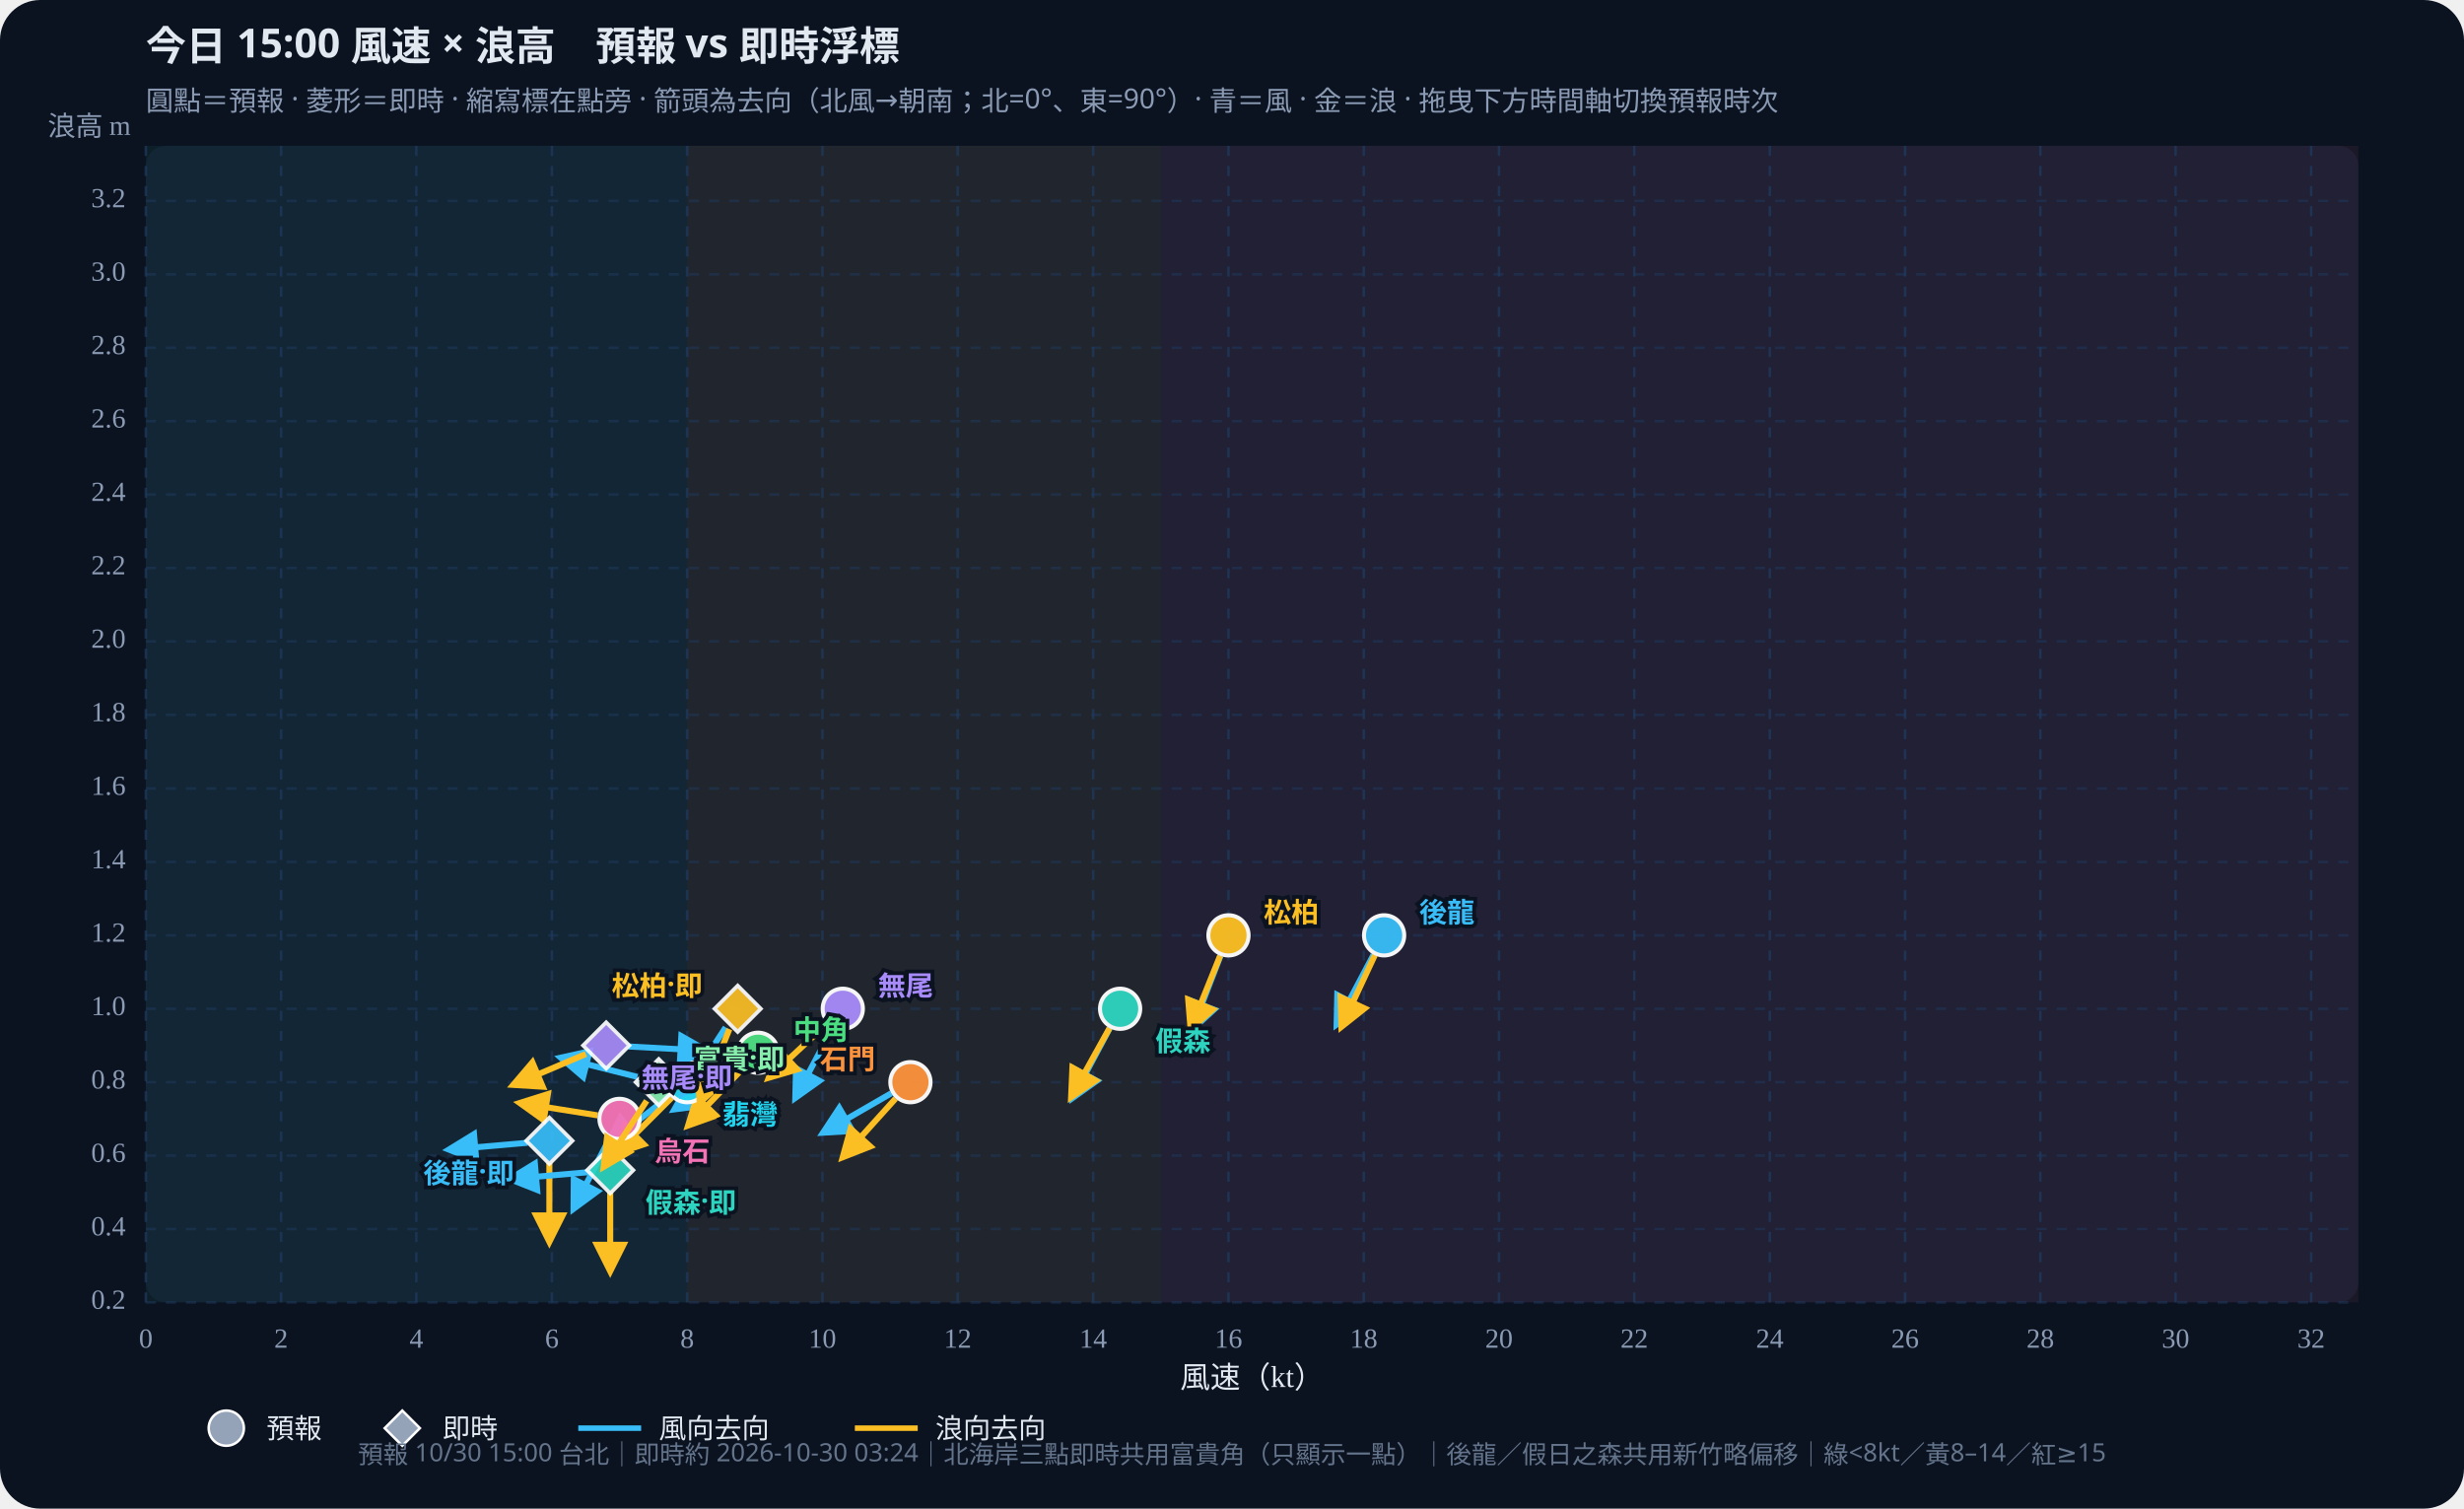
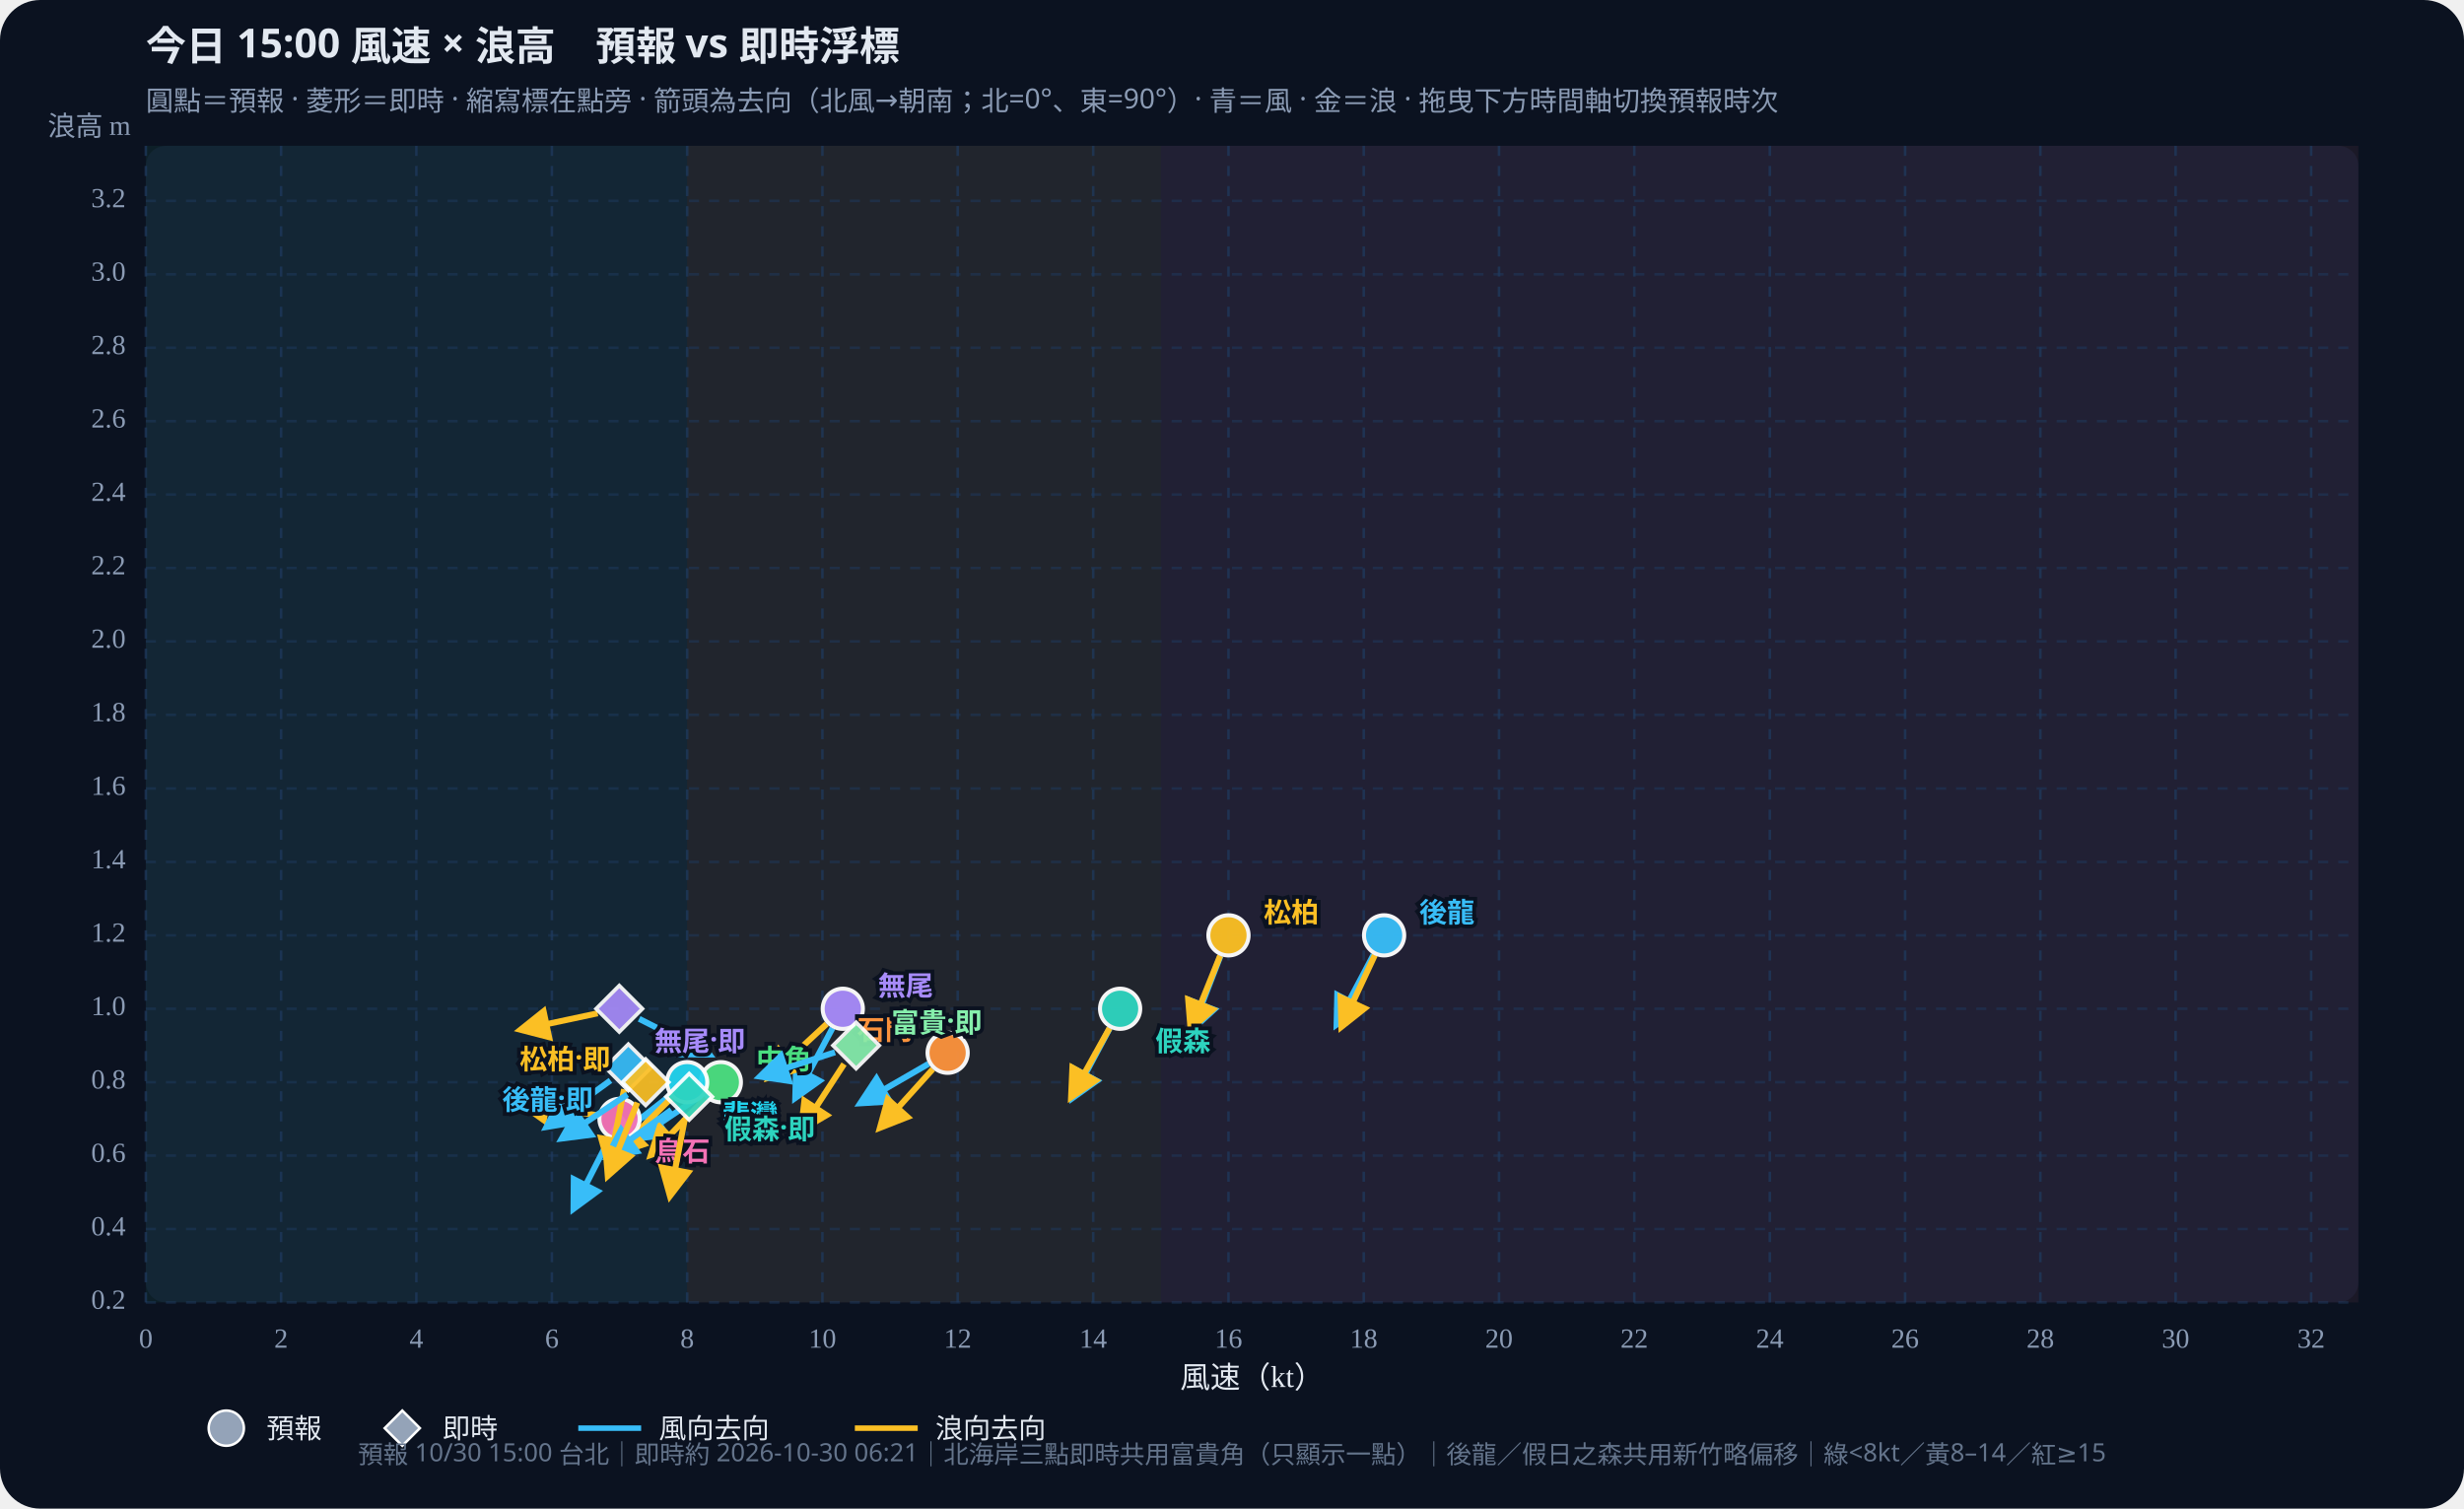
<svg xmlns="http://www.w3.org/2000/svg" id="wws-svg" viewBox="0 0 980 600" role="img" aria-label="風速與浪高散佈圖，可拖曳時間軸切換預報時次" style="width:100%;height:auto;display:block">
  <rect width="980" height="600" fill="#0b1220" rx="16" />
  <rect x="58" y="58" width="880" height="460" fill="#111a2e" rx="8" />
  <rect x="58.0" y="58" width="215.3" height="460" fill="#34d399" opacity="0.07" />
  <rect x="273.3" y="58" width="188.4" height="460" fill="#fbbf24" opacity="0.07" />
  <rect x="461.7" y="58" width="476.3" height="460" fill="#fb7185" opacity="0.07" />
  <defs>
    <marker id="arrow-38bdf8" viewBox="0 0 10 10" refX="8" refY="5" markerWidth="6" markerHeight="6" orient="auto-start-reverse">
      <path d="M0,0 L10,5 L0,10 z" fill="#38bdf8" />
    </marker>
    <marker id="arrow-fbbf24" viewBox="0 0 10 10" refX="8" refY="5" markerWidth="6" markerHeight="6" orient="auto-start-reverse">
      <path d="M0,0 L10,5 L0,10 z" fill="#fbbf24" />
    </marker>
  </defs>
  <text id="wws-title" x="58" y="24" fill="#e2e8f0" font-size="16" font-weight="700" font-family="Noto Sans TC,system-ui,sans-serif">今日 15:00 風速 × 浪高　預報 vs 即時浮標</text>
  <text x="58" y="44" fill="#8b9bb4" font-size="11" font-family="Noto Sans TC,system-ui,sans-serif">圓點＝預報 · 菱形＝即時 · 縮寫標在點旁 · 箭頭為去向（北風→朝南；北=0°、東=90°）· 青＝風 · 金＝浪 · 拖曳下方時間軸切換預報時次</text>
  <line x1="58.0" y1="58" x2="58.0" y2="518" stroke="#1e3a5f" stroke-dasharray="4 4" opacity="0.7" />
  <text x="58.0" y="536" text-anchor="middle" fill="#8b9bb4" font-size="11">0</text>
  <line x1="111.8" y1="58" x2="111.8" y2="518" stroke="#1e3a5f" stroke-dasharray="4 4" opacity="0.7" />
  <text x="111.8" y="536" text-anchor="middle" fill="#8b9bb4" font-size="11">2</text>
  <line x1="165.6" y1="58" x2="165.6" y2="518" stroke="#1e3a5f" stroke-dasharray="4 4" opacity="0.7" />
  <text x="165.6" y="536" text-anchor="middle" fill="#8b9bb4" font-size="11">4</text>
  <line x1="219.5" y1="58" x2="219.5" y2="518" stroke="#1e3a5f" stroke-dasharray="4 4" opacity="0.7" />
  <text x="219.5" y="536" text-anchor="middle" fill="#8b9bb4" font-size="11">6</text>
  <line x1="273.3" y1="58" x2="273.3" y2="518" stroke="#1e3a5f" stroke-dasharray="4 4" opacity="0.7" />
  <text x="273.3" y="536" text-anchor="middle" fill="#8b9bb4" font-size="11">8</text>
  <line x1="327.1" y1="58" x2="327.1" y2="518" stroke="#1e3a5f" stroke-dasharray="4 4" opacity="0.7" />
  <text x="327.1" y="536" text-anchor="middle" fill="#8b9bb4" font-size="11">10</text>
  <line x1="380.9" y1="58" x2="380.9" y2="518" stroke="#1e3a5f" stroke-dasharray="4 4" opacity="0.7" />
  <text x="380.9" y="536" text-anchor="middle" fill="#8b9bb4" font-size="11">12</text>
  <line x1="434.8" y1="58" x2="434.8" y2="518" stroke="#1e3a5f" stroke-dasharray="4 4" opacity="0.7" />
  <text x="434.8" y="536" text-anchor="middle" fill="#8b9bb4" font-size="11">14</text>
  <line x1="488.6" y1="58" x2="488.6" y2="518" stroke="#1e3a5f" stroke-dasharray="4 4" opacity="0.7" />
  <text x="488.6" y="536" text-anchor="middle" fill="#8b9bb4" font-size="11">16</text>
  <line x1="542.4" y1="58" x2="542.4" y2="518" stroke="#1e3a5f" stroke-dasharray="4 4" opacity="0.7" />
  <text x="542.4" y="536" text-anchor="middle" fill="#8b9bb4" font-size="11">18</text>
  <line x1="596.2" y1="58" x2="596.2" y2="518" stroke="#1e3a5f" stroke-dasharray="4 4" opacity="0.7" />
  <text x="596.2" y="536" text-anchor="middle" fill="#8b9bb4" font-size="11">20</text>
  <line x1="650.0" y1="58" x2="650.0" y2="518" stroke="#1e3a5f" stroke-dasharray="4 4" opacity="0.7" />
  <text x="650.0" y="536" text-anchor="middle" fill="#8b9bb4" font-size="11">22</text>
  <line x1="703.9" y1="58" x2="703.9" y2="518" stroke="#1e3a5f" stroke-dasharray="4 4" opacity="0.7" />
  <text x="703.9" y="536" text-anchor="middle" fill="#8b9bb4" font-size="11">24</text>
  <line x1="757.7" y1="58" x2="757.7" y2="518" stroke="#1e3a5f" stroke-dasharray="4 4" opacity="0.7" />
  <text x="757.7" y="536" text-anchor="middle" fill="#8b9bb4" font-size="11">26</text>
  <line x1="811.5" y1="58" x2="811.5" y2="518" stroke="#1e3a5f" stroke-dasharray="4 4" opacity="0.7" />
  <text x="811.5" y="536" text-anchor="middle" fill="#8b9bb4" font-size="11">28</text>
  <line x1="865.3" y1="58" x2="865.3" y2="518" stroke="#1e3a5f" stroke-dasharray="4 4" opacity="0.7" />
  <text x="865.3" y="536" text-anchor="middle" fill="#8b9bb4" font-size="11">30</text>
  <line x1="919.2" y1="58" x2="919.2" y2="518" stroke="#1e3a5f" stroke-dasharray="4 4" opacity="0.7" />
  <text x="919.2" y="536" text-anchor="middle" fill="#8b9bb4" font-size="11">32</text>
  <line x1="58" y1="518.0" x2="938" y2="518.0" stroke="#1e3a5f" stroke-dasharray="4 4" opacity="0.5" />
  <text x="50" y="518.0" text-anchor="end" dominant-baseline="middle" fill="#8b9bb4" font-size="11">0.2</text>
  <line x1="58" y1="488.8" x2="938" y2="488.8" stroke="#1e3a5f" stroke-dasharray="4 4" opacity="0.5" />
  <text x="50" y="488.8" text-anchor="end" dominant-baseline="middle" fill="#8b9bb4" font-size="11">0.4</text>
  <line x1="58" y1="459.6" x2="938" y2="459.6" stroke="#1e3a5f" stroke-dasharray="4 4" opacity="0.5" />
  <text x="50" y="459.6" text-anchor="end" dominant-baseline="middle" fill="#8b9bb4" font-size="11">0.6</text>
  <line x1="58" y1="430.4" x2="938" y2="430.4" stroke="#1e3a5f" stroke-dasharray="4 4" opacity="0.5" />
  <text x="50" y="430.4" text-anchor="end" dominant-baseline="middle" fill="#8b9bb4" font-size="11">0.8</text>
  <line x1="58" y1="401.2" x2="938" y2="401.2" stroke="#1e3a5f" stroke-dasharray="4 4" opacity="0.5" />
  <text x="50" y="401.2" text-anchor="end" dominant-baseline="middle" fill="#8b9bb4" font-size="11">1.0</text>
  <line x1="58" y1="372.0" x2="938" y2="372.0" stroke="#1e3a5f" stroke-dasharray="4 4" opacity="0.5" />
  <text x="50" y="372.0" text-anchor="end" dominant-baseline="middle" fill="#8b9bb4" font-size="11">1.2</text>
  <line x1="58" y1="342.8" x2="938" y2="342.8" stroke="#1e3a5f" stroke-dasharray="4 4" opacity="0.5" />
  <text x="50" y="342.8" text-anchor="end" dominant-baseline="middle" fill="#8b9bb4" font-size="11">1.4</text>
  <line x1="58" y1="313.6" x2="938" y2="313.6" stroke="#1e3a5f" stroke-dasharray="4 4" opacity="0.5" />
  <text x="50" y="313.6" text-anchor="end" dominant-baseline="middle" fill="#8b9bb4" font-size="11">1.6</text>
  <line x1="58" y1="284.3" x2="938" y2="284.3" stroke="#1e3a5f" stroke-dasharray="4 4" opacity="0.5" />
  <text x="50" y="284.3" text-anchor="end" dominant-baseline="middle" fill="#8b9bb4" font-size="11">1.8</text>
  <line x1="58" y1="255.1" x2="938" y2="255.1" stroke="#1e3a5f" stroke-dasharray="4 4" opacity="0.5" />
  <text x="50" y="255.1" text-anchor="end" dominant-baseline="middle" fill="#8b9bb4" font-size="11">2.0</text>
  <line x1="58" y1="225.9" x2="938" y2="225.9" stroke="#1e3a5f" stroke-dasharray="4 4" opacity="0.5" />
  <text x="50" y="225.9" text-anchor="end" dominant-baseline="middle" fill="#8b9bb4" font-size="11">2.2</text>
  <line x1="58" y1="196.7" x2="938" y2="196.7" stroke="#1e3a5f" stroke-dasharray="4 4" opacity="0.5" />
  <text x="50" y="196.7" text-anchor="end" dominant-baseline="middle" fill="#8b9bb4" font-size="11">2.4</text>
  <line x1="58" y1="167.5" x2="938" y2="167.5" stroke="#1e3a5f" stroke-dasharray="4 4" opacity="0.5" />
  <text x="50" y="167.5" text-anchor="end" dominant-baseline="middle" fill="#8b9bb4" font-size="11">2.6</text>
  <line x1="58" y1="138.3" x2="938" y2="138.3" stroke="#1e3a5f" stroke-dasharray="4 4" opacity="0.5" />
  <text x="50" y="138.3" text-anchor="end" dominant-baseline="middle" fill="#8b9bb4" font-size="11">2.8</text>
  <line x1="58" y1="109.1" x2="938" y2="109.1" stroke="#1e3a5f" stroke-dasharray="4 4" opacity="0.5" />
  <text x="50" y="109.1" text-anchor="end" dominant-baseline="middle" fill="#8b9bb4" font-size="11">3.0</text>
  <line x1="58" y1="79.9" x2="938" y2="79.9" stroke="#1e3a5f" stroke-dasharray="4 4" opacity="0.5" />
  <text x="50" y="79.9" text-anchor="end" dominant-baseline="middle" fill="#8b9bb4" font-size="11">3.2</text>
  <text x="498" y="552" text-anchor="middle" fill="#e2e8f0" font-size="12">風速（kt）</text>
  <text x="52" y="54" text-anchor="end" fill="#8b9bb4" font-size="11">浪高 m</text>
  <g id="wws-forecast-layer">
    <line x1="546.3" y1="379.7" x2="531.7" y2="407.3" stroke="#38bdf8" stroke-width="2.4" marker-end="url(#arrow-38bdf8)" />
    <line x1="546.8" y1="379.9" x2="533.6" y2="408.2" stroke="#fbbf24" stroke-width="2.4" marker-end="url(#arrow-fbbf24)" />
    <circle cx="550.5" cy="372.0" r="8.0" fill="#38bdf8" stroke="#fff" stroke-width="1.6" opacity="0.95" />
    <line x1="441.4" y1="408.9" x2="426.7" y2="436.5" stroke="#38bdf8" stroke-width="2.4" marker-end="url(#arrow-38bdf8)" />
    <line x1="441.3" y1="408.9" x2="426.1" y2="436.2" stroke="#fbbf24" stroke-width="2.4" marker-end="url(#arrow-fbbf24)" />
    <circle cx="445.5" cy="401.2" r="8.0" fill="#2dd4bf" stroke="#fff" stroke-width="1.6" opacity="0.95" />
    <line x1="485.4" y1="380.2" x2="474.2" y2="409.3" stroke="#38bdf8" stroke-width="2.4" marker-end="url(#arrow-38bdf8)" />
    <line x1="485.3" y1="380.1" x2="473.6" y2="409.1" stroke="#fbbf24" stroke-width="2.4" marker-end="url(#arrow-fbbf24)" />
    <circle cx="488.6" cy="372.0" r="8.0" fill="#fbbf24" stroke="#fff" stroke-width="1.6" opacity="0.95" />
-     <line x1="294.3" y1="423.6" x2="268.4" y2="441.1" stroke="#38bdf8" stroke-width="2.4" marker-end="url(#arrow-38bdf8)" />
-     <line x1="295.4" y1="425.0" x2="273.8" y2="447.5" stroke="#fbbf24" stroke-width="2.4" marker-end="url(#arrow-fbbf24)" />
-     <circle cx="301.5" cy="418.7" r="8.0" fill="#4ade80" stroke="#fff" stroke-width="1.6" opacity="0.95" />
+     <line x1="279.5" y1="435.3" x2="253.6" y2="452.7" stroke="#38bdf8" stroke-width="2.4" marker-end="url(#arrow-38bdf8)" />
+     <line x1="280.6" y1="436.7" x2="259.0" y2="459.2" stroke="#fbbf24" stroke-width="2.4" marker-end="url(#arrow-fbbf24)" />
+     <circle cx="286.7" cy="430.4" r="8.0" fill="#4ade80" stroke="#fff" stroke-width="1.6" opacity="0.95" />
    <line x1="266.4" y1="435.8" x2="241.8" y2="455.0" stroke="#38bdf8" stroke-width="2.4" marker-end="url(#arrow-38bdf8)" />
    <line x1="267.1" y1="436.6" x2="245.0" y2="458.7" stroke="#fbbf24" stroke-width="2.4" marker-end="url(#arrow-fbbf24)" />
    <circle cx="273.3" cy="430.4" r="8.0" fill="#22d3ee" stroke="#fff" stroke-width="1.6" opacity="0.95" />
-     <line x1="354.5" y1="434.8" x2="327.5" y2="450.4" stroke="#38bdf8" stroke-width="2.4" marker-end="url(#arrow-38bdf8)" />
-     <line x1="356.2" y1="436.9" x2="335.3" y2="460.1" stroke="#fbbf24" stroke-width="2.4" marker-end="url(#arrow-fbbf24)" />
-     <circle cx="362.1" cy="430.4" r="8.0" fill="#fb923c" stroke="#fff" stroke-width="1.6" opacity="0.95" />
+     <line x1="369.3" y1="423.1" x2="342.3" y2="438.7" stroke="#38bdf8" stroke-width="2.4" marker-end="url(#arrow-38bdf8)" />
+     <line x1="371.0" y1="425.2" x2="350.1" y2="448.4" stroke="#fbbf24" stroke-width="2.4" marker-end="url(#arrow-fbbf24)" />
+     <circle cx="376.9" cy="418.7" r="8.0" fill="#fb923c" stroke="#fff" stroke-width="1.6" opacity="0.95" />
    <line x1="331.1" y1="408.9" x2="316.4" y2="436.5" stroke="#38bdf8" stroke-width="2.4" marker-end="url(#arrow-38bdf8)" />
    <line x1="328.8" y1="407.2" x2="305.9" y2="428.5" stroke="#fbbf24" stroke-width="2.4" marker-end="url(#arrow-fbbf24)" />
    <circle cx="335.2" cy="401.2" r="8.0" fill="#a78bfa" stroke="#fff" stroke-width="1.6" opacity="0.95" />
    <line x1="242.4" y1="452.8" x2="228.2" y2="480.6" stroke="#38bdf8" stroke-width="2.4" marker-end="url(#arrow-38bdf8)" />
    <line x1="237.7" y1="443.6" x2="206.9" y2="438.7" stroke="#fbbf24" stroke-width="2.4" marker-end="url(#arrow-fbbf24)" />
    <circle cx="246.4" cy="445.0" r="8.0" fill="#f472b6" stroke="#fff" stroke-width="1.6" opacity="0.95" />
    <text x="564.5" y="362.0" text-anchor="start" dominant-baseline="central" fill="#38bdf8" font-size="11" font-weight="700" font-family="Noto Sans TC,system-ui,sans-serif" stroke="#0b1220" stroke-width="3" paint-order="stroke">後龍</text>
    <text x="459.5" y="413.2" text-anchor="start" dominant-baseline="central" fill="#2dd4bf" font-size="11" font-weight="700" font-family="Noto Sans TC,system-ui,sans-serif" stroke="#0b1220" stroke-width="3" paint-order="stroke">假森</text>
    <text x="502.6" y="362.0" text-anchor="start" dominant-baseline="central" fill="#fbbf24" font-size="11" font-weight="700" font-family="Noto Sans TC,system-ui,sans-serif" stroke="#0b1220" stroke-width="3" paint-order="stroke">松柏</text>
-     <text x="315.5" y="408.7" text-anchor="start" dominant-baseline="central" fill="#4ade80" font-size="11" font-weight="700" font-family="Noto Sans TC,system-ui,sans-serif" stroke="#0b1220" stroke-width="3" paint-order="stroke">中角</text>
+     <text x="300.7" y="420.4" text-anchor="start" dominant-baseline="central" fill="#4ade80" font-size="11" font-weight="700" font-family="Noto Sans TC,system-ui,sans-serif" stroke="#0b1220" stroke-width="3" paint-order="stroke">中角</text>
    <text x="287.3" y="442.4" text-anchor="start" dominant-baseline="central" fill="#22d3ee" font-size="11" font-weight="700" font-family="Noto Sans TC,system-ui,sans-serif" stroke="#0b1220" stroke-width="3" paint-order="stroke">翡灣</text>
-     <text x="348.1" y="420.4" text-anchor="end" dominant-baseline="central" fill="#fb923c" font-size="11" font-weight="700" font-family="Noto Sans TC,system-ui,sans-serif" stroke="#0b1220" stroke-width="3" paint-order="stroke">石門</text>
+     <text x="362.9" y="408.7" text-anchor="end" dominant-baseline="central" fill="#fb923c" font-size="11" font-weight="700" font-family="Noto Sans TC,system-ui,sans-serif" stroke="#0b1220" stroke-width="3" paint-order="stroke">石門</text>
    <text x="349.2" y="391.2" text-anchor="start" dominant-baseline="central" fill="#a78bfa" font-size="11" font-weight="700" font-family="Noto Sans TC,system-ui,sans-serif" stroke="#0b1220" stroke-width="3" paint-order="stroke">無尾</text>
    <text x="260.4" y="457.0" text-anchor="start" dominant-baseline="central" fill="#f472b6" font-size="11" font-weight="700" font-family="Noto Sans TC,system-ui,sans-serif" stroke="#0b1220" stroke-width="3" paint-order="stroke">烏石</text>
  </g>
  <g id="wws-live-layer">
-     <line x1="209.8" y1="454.5" x2="178.7" y2="457.2" stroke="#38bdf8" stroke-width="2.4" marker-end="url(#arrow-38bdf8)" />
-     <line x1="218.5" y1="462.5" x2="218.5" y2="493.7" stroke="#fbbf24" stroke-width="2.4" marker-end="url(#arrow-fbbf24)" />
-     <polygon points="218.5,444.5 227.7,453.7 218.5,462.9 209.3,453.7" fill="#38bdf8" stroke="#fff" stroke-width="1.5" opacity="0.92" />
-     <line x1="234.0" y1="466.2" x2="202.9" y2="468.9" stroke="#38bdf8" stroke-width="2.4" marker-end="url(#arrow-38bdf8)" />
-     <line x1="242.7" y1="474.2" x2="242.7" y2="505.4" stroke="#fbbf24" stroke-width="2.4" marker-end="url(#arrow-fbbf24)" />
-     <polygon points="242.7,456.2 251.9,465.4 242.7,474.6 233.5,465.4" fill="#2dd4bf" stroke="#fff" stroke-width="1.5" opacity="0.92" />
-     <line x1="288.6" y1="408.6" x2="271.6" y2="434.7" stroke="#38bdf8" stroke-width="2.4" marker-end="url(#arrow-38bdf8)" />
-     <line x1="290.1" y1="409.3" x2="278.4" y2="438.3" stroke="#fbbf24" stroke-width="2.4" marker-end="url(#arrow-fbbf24)" />
-     <polygon points="293.4,392.0 302.6,401.2 293.4,410.4 284.2,401.2" fill="#fbbf24" stroke="#fff" stroke-width="1.5" opacity="0.92" />
-     <line x1="253.5" y1="428.3" x2="223.2" y2="420.7" stroke="#38bdf8" stroke-width="2.4" marker-end="url(#arrow-38bdf8)" />
-     <line x1="257.2" y1="437.8" x2="240.2" y2="463.9" stroke="#fbbf24" stroke-width="2.4" marker-end="url(#arrow-fbbf24)" />
-     <polygon points="262.0,421.2 271.2,430.4 262.0,439.6 252.8,430.4" fill="#86efac" stroke="#fff" stroke-width="1.5" opacity="0.92" />
-     <line x1="249.9" y1="416.2" x2="281.0" y2="417.9" stroke="#38bdf8" stroke-width="2.4" marker-end="url(#arrow-38bdf8)" />
-     <line x1="233.0" y1="419.2" x2="204.3" y2="431.4" stroke="#fbbf24" stroke-width="2.4" marker-end="url(#arrow-fbbf24)" />
-     <polygon points="241.1,406.6 250.3,415.8 241.1,425.0 231.9,415.8" fill="#a78bfa" stroke="#fff" stroke-width="1.5" opacity="0.92" />
-     <text x="204.5" y="465.7" text-anchor="end" dominant-baseline="central" fill="#38bdf8" font-size="11" font-weight="700" font-family="Noto Sans TC,system-ui,sans-serif" stroke="#0b1220" stroke-width="3" paint-order="stroke">後龍·即</text>
-     <text x="256.7" y="477.4" text-anchor="start" dominant-baseline="central" fill="#2dd4bf" font-size="11" font-weight="700" font-family="Noto Sans TC,system-ui,sans-serif" stroke="#0b1220" stroke-width="3" paint-order="stroke">假森·即</text>
-     <text x="279.4" y="391.2" text-anchor="end" dominant-baseline="central" fill="#fbbf24" font-size="11" font-weight="700" font-family="Noto Sans TC,system-ui,sans-serif" stroke="#0b1220" stroke-width="3" paint-order="stroke">松柏·即</text>
-     <text x="276.0" y="420.4" text-anchor="start" dominant-baseline="central" fill="#86efac" font-size="11" font-weight="700" font-family="Noto Sans TC,system-ui,sans-serif" stroke="#0b1220" stroke-width="3" paint-order="stroke">富貴·即</text>
-     <text x="255.1" y="427.8" text-anchor="start" dominant-baseline="central" fill="#a78bfa" font-size="11" font-weight="700" font-family="Noto Sans TC,system-ui,sans-serif" stroke="#0b1220" stroke-width="3" paint-order="stroke">無尾·即</text>
+     <line x1="242.8" y1="429.7" x2="217.5" y2="448.1" stroke="#38bdf8" stroke-width="2.4" marker-end="url(#arrow-38bdf8)" />
+     <line x1="248.2" y1="433.2" x2="242.3" y2="463.8" stroke="#fbbf24" stroke-width="2.4" marker-end="url(#arrow-fbbf24)" />
+     <polygon points="249.9,415.3 259.1,424.5 249.9,433.7 240.7,424.5" fill="#38bdf8" stroke="#fff" stroke-width="1.5" opacity="0.92" />
+     <line x1="267.0" y1="441.4" x2="241.8" y2="459.7" stroke="#38bdf8" stroke-width="2.4" marker-end="url(#arrow-38bdf8)" />
+     <line x1="272.4" y1="444.9" x2="266.5" y2="475.5" stroke="#fbbf24" stroke-width="2.4" marker-end="url(#arrow-fbbf24)" />
+     <polygon points="274.1,427.0 283.3,436.2 274.1,445.4 264.9,436.2" fill="#2dd4bf" stroke="#fff" stroke-width="1.5" opacity="0.92" />
+     <line x1="249.5" y1="435.3" x2="223.6" y2="452.7" stroke="#38bdf8" stroke-width="2.4" marker-end="url(#arrow-38bdf8)" />
+     <line x1="253.5" y1="438.5" x2="241.8" y2="467.5" stroke="#fbbf24" stroke-width="2.4" marker-end="url(#arrow-fbbf24)" />
+     <polygon points="256.8,421.2 266.0,430.4 256.8,439.6 247.6,430.4" fill="#fbbf24" stroke="#fff" stroke-width="1.5" opacity="0.92" />
+     <line x1="332.1" y1="418.5" x2="302.4" y2="428.1" stroke="#38bdf8" stroke-width="2.4" marker-end="url(#arrow-38bdf8)" />
+     <line x1="335.7" y1="423.2" x2="318.7" y2="449.3" stroke="#fbbf24" stroke-width="2.4" marker-end="url(#arrow-fbbf24)" />
+     <polygon points="340.5,406.6 349.7,415.8 340.5,425.0 331.3,415.8" fill="#86efac" stroke="#fff" stroke-width="1.5" opacity="0.92" />
+     <line x1="254.2" y1="405.2" x2="282.0" y2="419.3" stroke="#38bdf8" stroke-width="2.4" marker-end="url(#arrow-38bdf8)" />
+     <line x1="237.7" y1="403.0" x2="207.2" y2="409.5" stroke="#fbbf24" stroke-width="2.4" marker-end="url(#arrow-fbbf24)" />
+     <polygon points="246.3,392.0 255.5,401.2 246.3,410.4 237.1,401.2" fill="#a78bfa" stroke="#fff" stroke-width="1.5" opacity="0.92" />
+     <text x="235.9" y="436.5" text-anchor="end" dominant-baseline="central" fill="#38bdf8" font-size="11" font-weight="700" font-family="Noto Sans TC,system-ui,sans-serif" stroke="#0b1220" stroke-width="3" paint-order="stroke">後龍·即</text>
+     <text x="288.1" y="448.2" text-anchor="start" dominant-baseline="central" fill="#2dd4bf" font-size="11" font-weight="700" font-family="Noto Sans TC,system-ui,sans-serif" stroke="#0b1220" stroke-width="3" paint-order="stroke">假森·即</text>
+     <text x="242.8" y="420.4" text-anchor="end" dominant-baseline="central" fill="#fbbf24" font-size="11" font-weight="700" font-family="Noto Sans TC,system-ui,sans-serif" stroke="#0b1220" stroke-width="3" paint-order="stroke">松柏·即</text>
+     <text x="354.5" y="405.8" text-anchor="start" dominant-baseline="central" fill="#86efac" font-size="11" font-weight="700" font-family="Noto Sans TC,system-ui,sans-serif" stroke="#0b1220" stroke-width="3" paint-order="stroke">富貴·即</text>
+     <text x="260.3" y="413.2" text-anchor="start" dominant-baseline="central" fill="#a78bfa" font-size="11" font-weight="700" font-family="Noto Sans TC,system-ui,sans-serif" stroke="#0b1220" stroke-width="3" paint-order="stroke">無尾·即</text>
  </g>
  <circle cx="90" cy="568" r="7" fill="#94a3b8" stroke="#fff" />
  <text x="106" y="572" fill="#e2e8f0" font-size="11" font-family="Noto Sans TC,system-ui,sans-serif">預報</text>
  <polygon points="160,561 167,568 160,575 153,568" fill="#94a3b8" stroke="#fff" />
  <text x="176" y="572" fill="#e2e8f0" font-size="11" font-family="Noto Sans TC,system-ui,sans-serif">即時</text>
  <line x1="230" y1="568" x2="255" y2="568" stroke="#38bdf8" stroke-width="2.2" />
  <text x="262" y="572" fill="#e2e8f0" font-size="11" font-family="Noto Sans TC,system-ui,sans-serif">風向去向</text>
  <line x1="340" y1="568" x2="365" y2="568" stroke="#fbbf24" stroke-width="2.2" />
  <text x="372" y="572" fill="#e2e8f0" font-size="11" font-family="Noto Sans TC,system-ui,sans-serif">浪向去向</text>
-   <text id="wws-foot" x="490" y="582" text-anchor="middle" fill="#64748b" font-size="10" font-family="Noto Sans TC,system-ui,sans-serif">預報 10/30 15:00 台北｜即時約 2026-10-30 03:24｜北海岸三點即時共用富貴角（只顯示一點）｜後龍／假日之森共用新竹略偏移｜綠&lt;8kt／黃8–14／紅≥15</text>
+   <text id="wws-foot" x="490" y="582" text-anchor="middle" fill="#64748b" font-size="10" font-family="Noto Sans TC,system-ui,sans-serif">預報 10/30 15:00 台北｜即時約 2026-10-30 06:21｜北海岸三點即時共用富貴角（只顯示一點）｜後龍／假日之森共用新竹略偏移｜綠&lt;8kt／黃8–14／紅≥15</text>
</svg>
